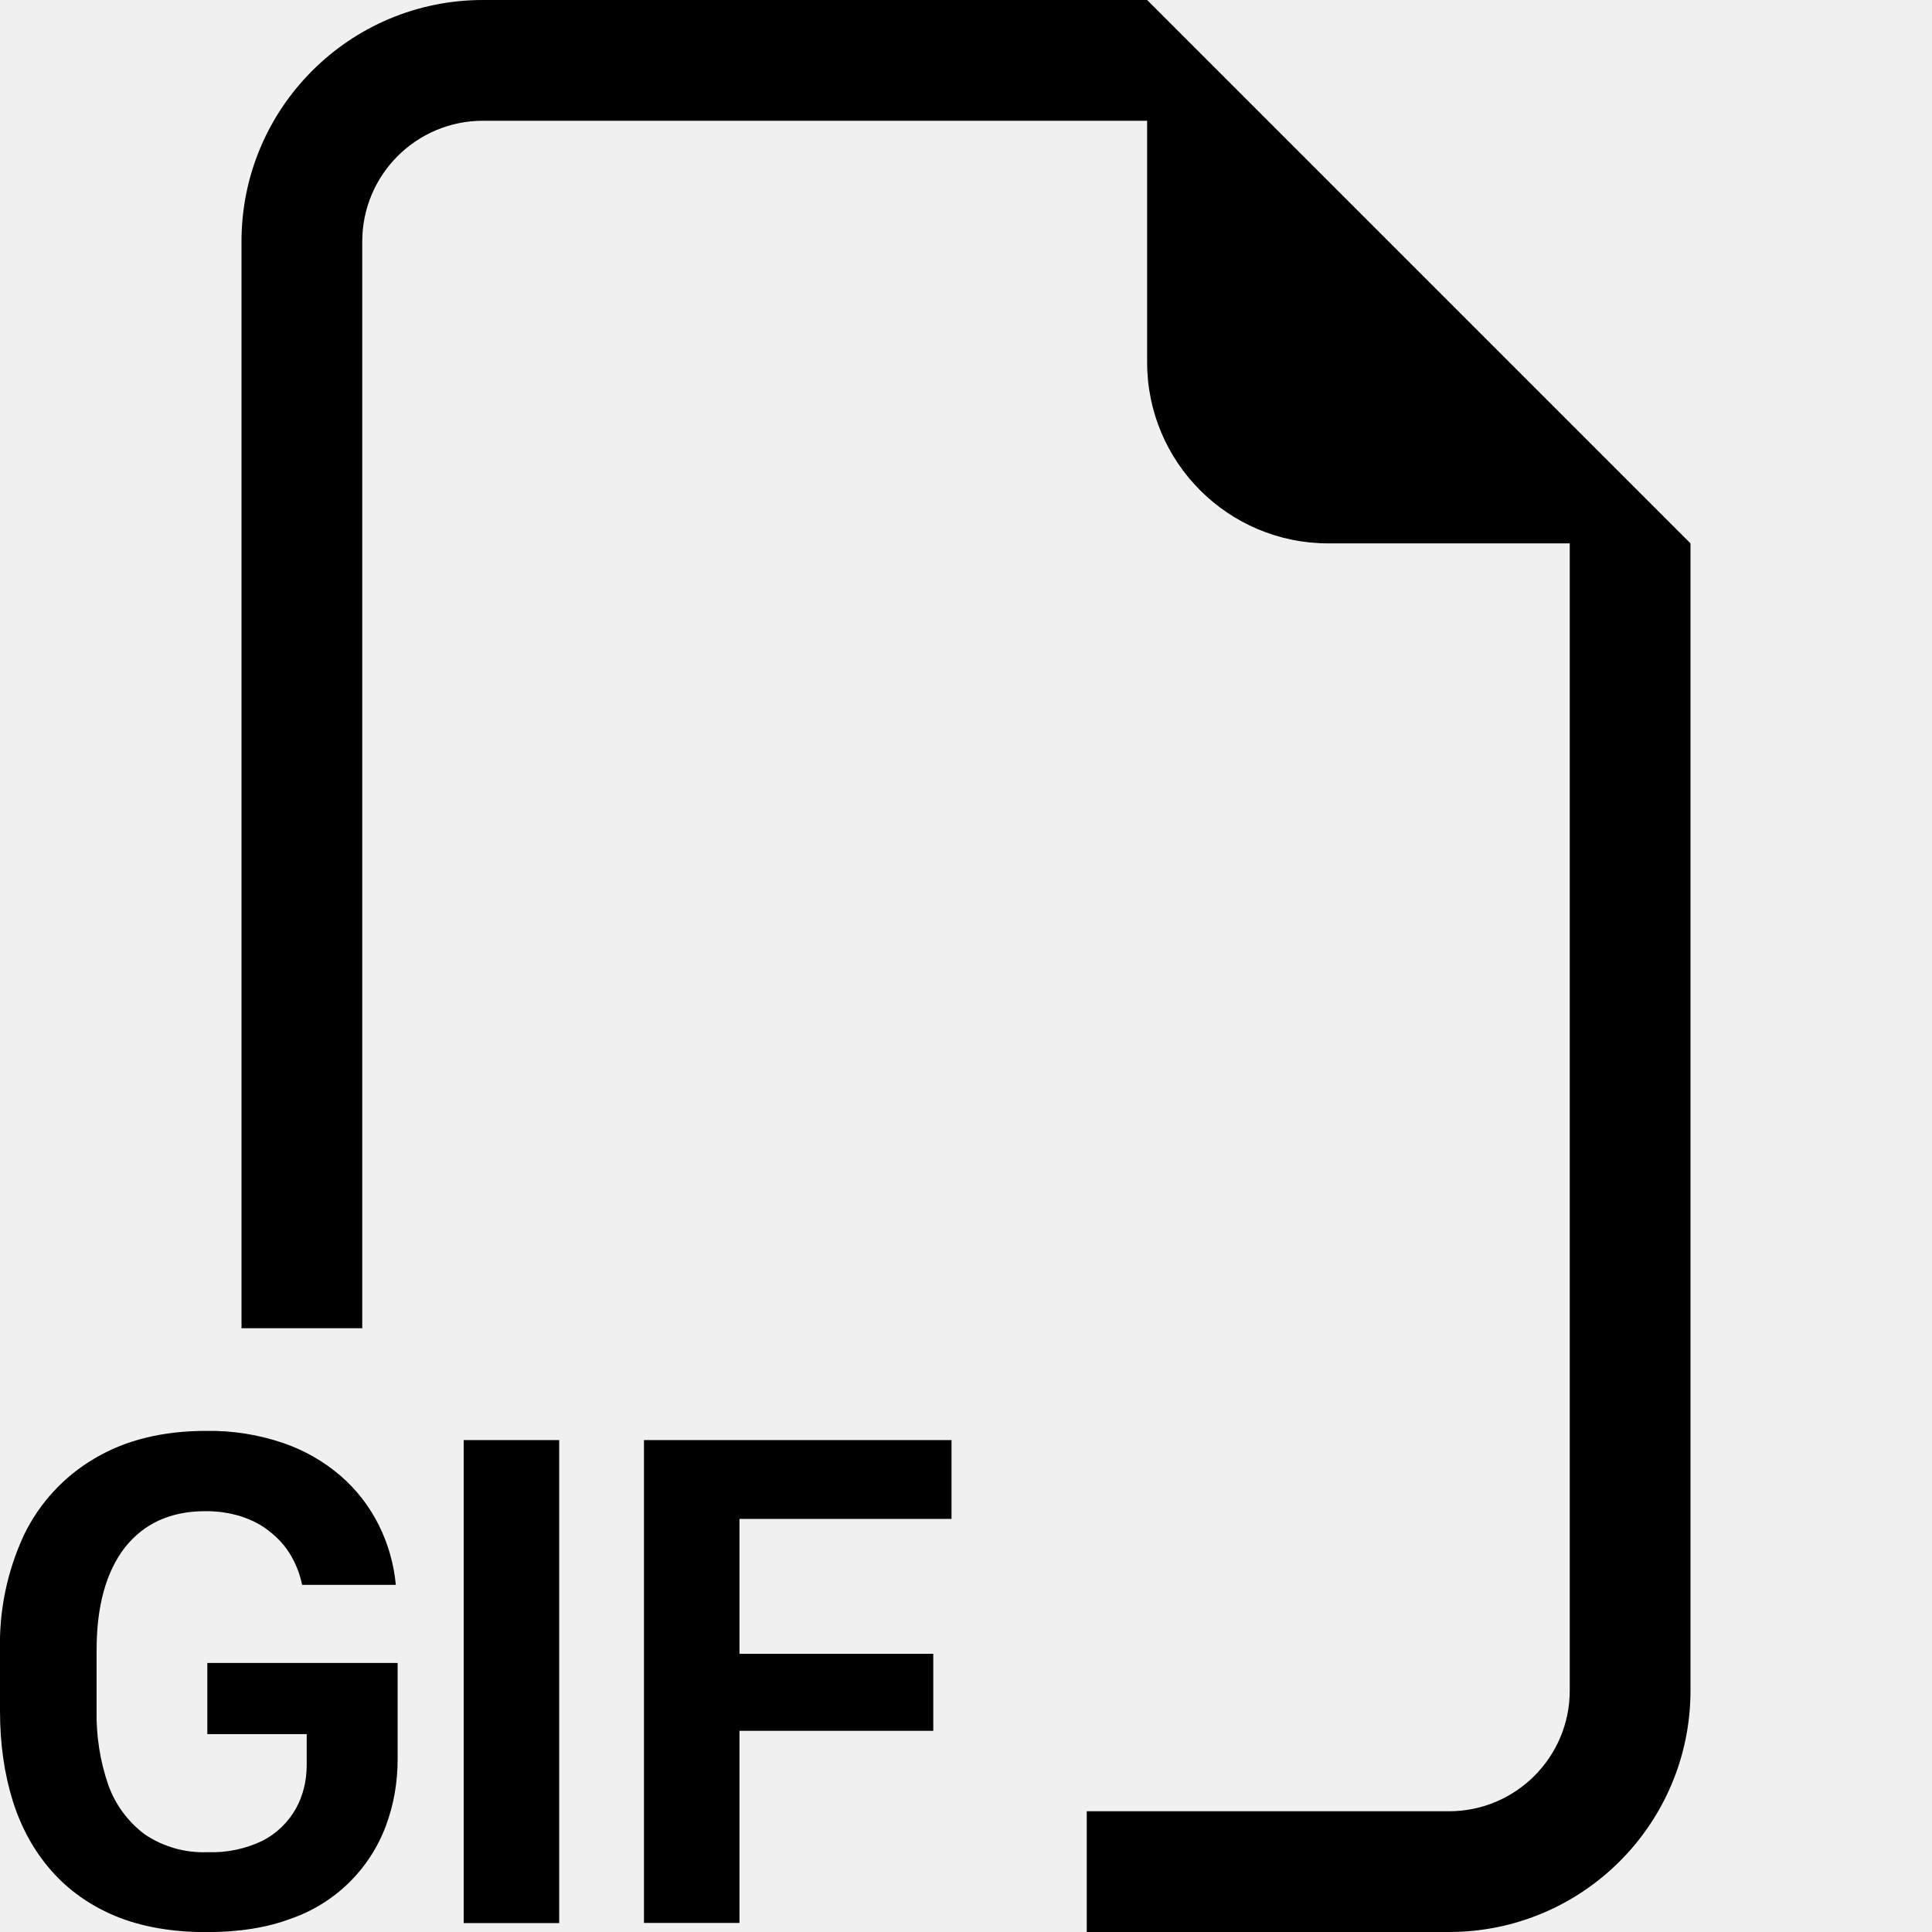
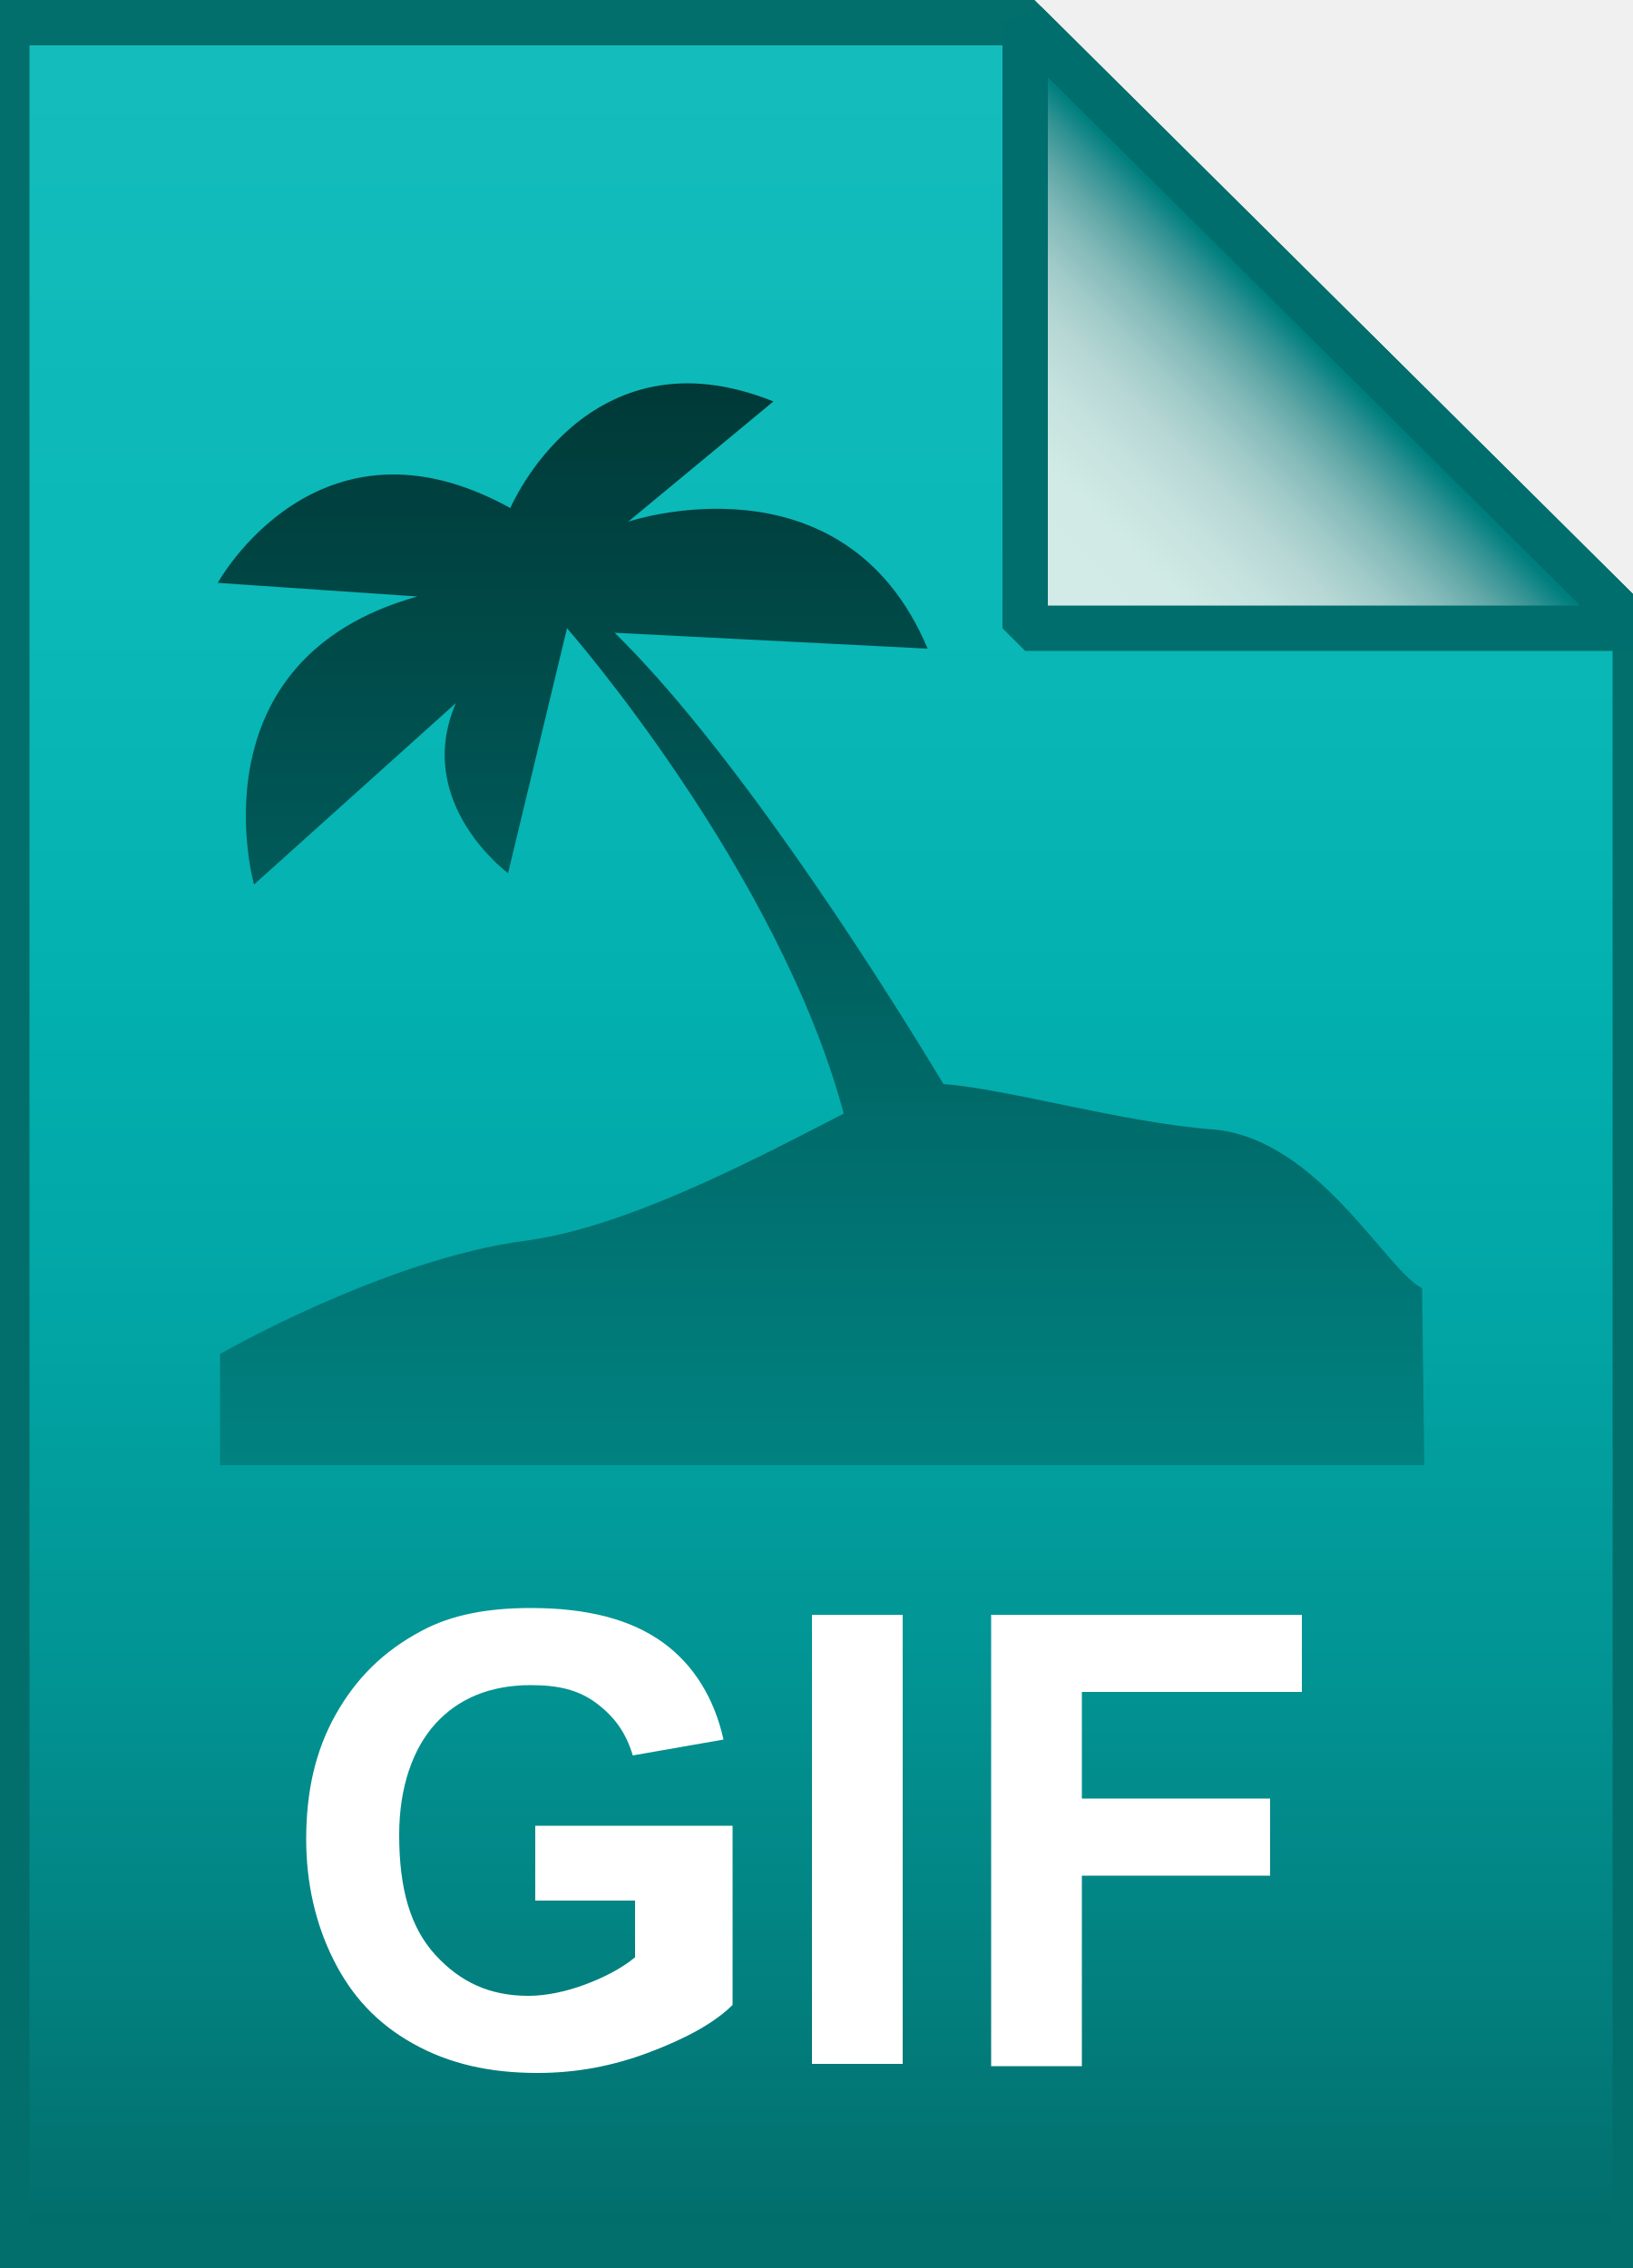
- <svg xmlns="http://www.w3.org/2000/svg" width="16" height="16" fill="currentColor" class="bi bi-filetype-gif" viewBox="0 0 16 16">
-   <path fill-rule="evenodd" d="M14 4.5V14a2 2 0 0 1-2 2H9v-1h3a1 1 0 0 0 1-1V4.5h-2A1.5 1.5 0 0 1 9.5 3V1H4a1 1 0 0 0-1 1v9H2V2a2 2 0 0 1 2-2h5.5L14 4.5ZM3.278 13.124a1.403 1.403 0 0 0-.14-.492 1.317 1.317 0 0 0-.314-.407 1.447 1.447 0 0 0-.48-.275 1.88 1.88 0 0 0-.636-.1c-.361 0-.67.076-.926.229a1.48 1.48 0 0 0-.583.632 2.136 2.136 0 0 0-.199.95v.506c0 .272.035.52.105.745.07.224.177.417.32.58.142.162.32.288.533.377.215.088.466.132.753.132.268 0 .5-.037.697-.111a1.29 1.29 0 0 0 .788-.77c.065-.174.097-.358.097-.551v-.797H1.717v.589h.823v.255c0 .132-.03.254-.09.363a.67.67 0 0 1-.273.264.967.967 0 0 1-.457.096.87.87 0 0 1-.519-.146.881.881 0 0 1-.305-.413 1.785 1.785 0 0 1-.096-.615v-.499c0-.365.078-.648.234-.85.158-.2.38-.301.665-.301a.96.96 0 0 1 .3.044c.09.03.17.071.236.126a.689.689 0 0 1 .17.19.797.797 0 0 1 .097.25h.776Zm1.353 2.801v-3.999H3.84v4h.79Zm1.493-1.59v1.59h-.791v-3.999H7.88v.653H6.124v1.117h1.605v.638H6.124Z" />
+ <svg xmlns="http://www.w3.org/2000/svg" id="Layer_1" viewBox="0 0 72 100">
+   <style>.st0{opacity:.99}</style>
+   <g class="st0">
+     <linearGradient id="SVGID_1_" gradientUnits="userSpaceOnUse" x1="36.2" y1="3.005" x2="36.2" y2="101" gradientTransform="matrix(1 0 0 -1 0 102)">
+       <stop offset="0" stop-color="#006b69" />
+       <stop offset=".124" stop-color="#00807f" />
+       <stop offset=".262" stop-color="#009393" />
+       <stop offset=".41" stop-color="#00a3a3" />
+       <stop offset=".571" stop-color="#00b0af" />
+       <stop offset=".752" stop-color="#08b8b7" />
+       <stop offset="1" stop-color="#14bbbb" />
+     </linearGradient>
+     <path d="M45.2 1l26.9 26.7V99H.3V1h44.9z" fill="url(#SVGID_1_)" />
+     <path d="M45.2 1l26.9 26.7V99H.3V1h44.9z" fill-opacity="0" stroke="#006e6c" stroke-width="2" />
+   </g>
+   <path d="M23.6 83.8v-3.3h8.7v7.9c-.8.8-2.1 1.5-3.7 2.1s-3.2.9-4.9.9c-2.1 0-3.9-.4-5.5-1.3s-2.7-2.1-3.5-3.7c-.8-1.6-1.2-3.4-1.2-5.3 0-2.1.4-3.9 1.3-5.5s2.1-2.8 3.8-3.7c1.3-.7 2.9-1 4.8-1 2.5 0 4.4.5 5.8 1.5s2.3 2.5 2.7 4.3l-4 .7c-.3-1-.8-1.7-1.6-2.3-.8-.6-1.7-.8-2.9-.8-1.8 0-3.2.6-4.2 1.7s-1.6 2.8-1.6 4.9c0 2.4.5 4.1 1.6 5.3 1.1 1.2 2.4 1.8 4.1 1.8.8 0 1.7-.2 2.5-.5s1.6-.7 2.2-1.2v-2.5h-4.4zm12.2 7.3V71.2h4V91h-4zm7.9 0V71.2h13.7v3.4h-9.7v4.7H56v3.4h-8.3v8.4h-4z" fill="#fff" />
+   <g class="st0">
+     <linearGradient id="SVGID_2_" gradientUnits="userSpaceOnUse" x1="45.214" y1="74.229" x2="58.667" y2="87.682" gradientTransform="matrix(1 0 0 -1 0 102)">
+       <stop offset="0" stop-color="#d6ede8" />
+       <stop offset=".297" stop-color="#d3ebe6" />
+       <stop offset=".44" stop-color="#c7e3df" />
+       <stop offset=".551" stop-color="#b7d8d5" />
+       <stop offset=".645" stop-color="#a0cbc9" />
+       <stop offset=".729" stop-color="#84bab9" />
+       <stop offset=".804" stop-color="#62a7a7" />
+       <stop offset=".874" stop-color="#349394" />
+       <stop offset=".938" stop-color="#007f7f" />
+       <stop offset=".998" stop-color="#006b6a" />
+       <stop offset="1" stop-color="#006b69" />
+     </linearGradient>
+     <path d="M45.2 1l26.9 26.7H45.2V1z" fill="url(#SVGID_2_)" />
+     <path d="M45.2 1l26.9 26.7H45.2V1z" fill-opacity="0" stroke="#006e6c" stroke-width="2" stroke-linejoin="bevel" />
+   </g>
+   <linearGradient id="SVGID_3_" gradientUnits="userSpaceOnUse" x1="36.25" y1="37.353" x2="36.25" y2="85.161" gradientTransform="matrix(1 0 0 -1 0 102)">
+     <stop offset=".005" stop-color="#008281" />
+     <stop offset=".343" stop-color="#006a69" />
+     <stop offset="1" stop-color="#003836" />
+   </linearGradient>
+   <path d="M62.7 56.8c-1.6-.8-4.6-6.6-9.2-7-4-.3-9.1-1.8-11.9-2-3.5-5.8-9.5-15-14.5-19.9l13.8.7C37.2 19.8 27.7 23 27.7 23l6.4-5.3c-8.2-3.3-11.6 4.7-11.6 4.7-8.5-4.7-12.9 3.3-12.9 3.3l8.8.6C8.4 29.1 11.2 39 11.2 39l8.9-8c-1.9 4.4 2.3 7.5 2.3 7.5L25 27.7s9.3 10.6 12.2 21.4c-3.7 1.9-9.5 5-14 5.6-6.2.8-13.5 5-13.5 5v4.9h53.1l-.1-7.8z" opacity=".99" fill="url(#SVGID_3_)" />
</svg>
